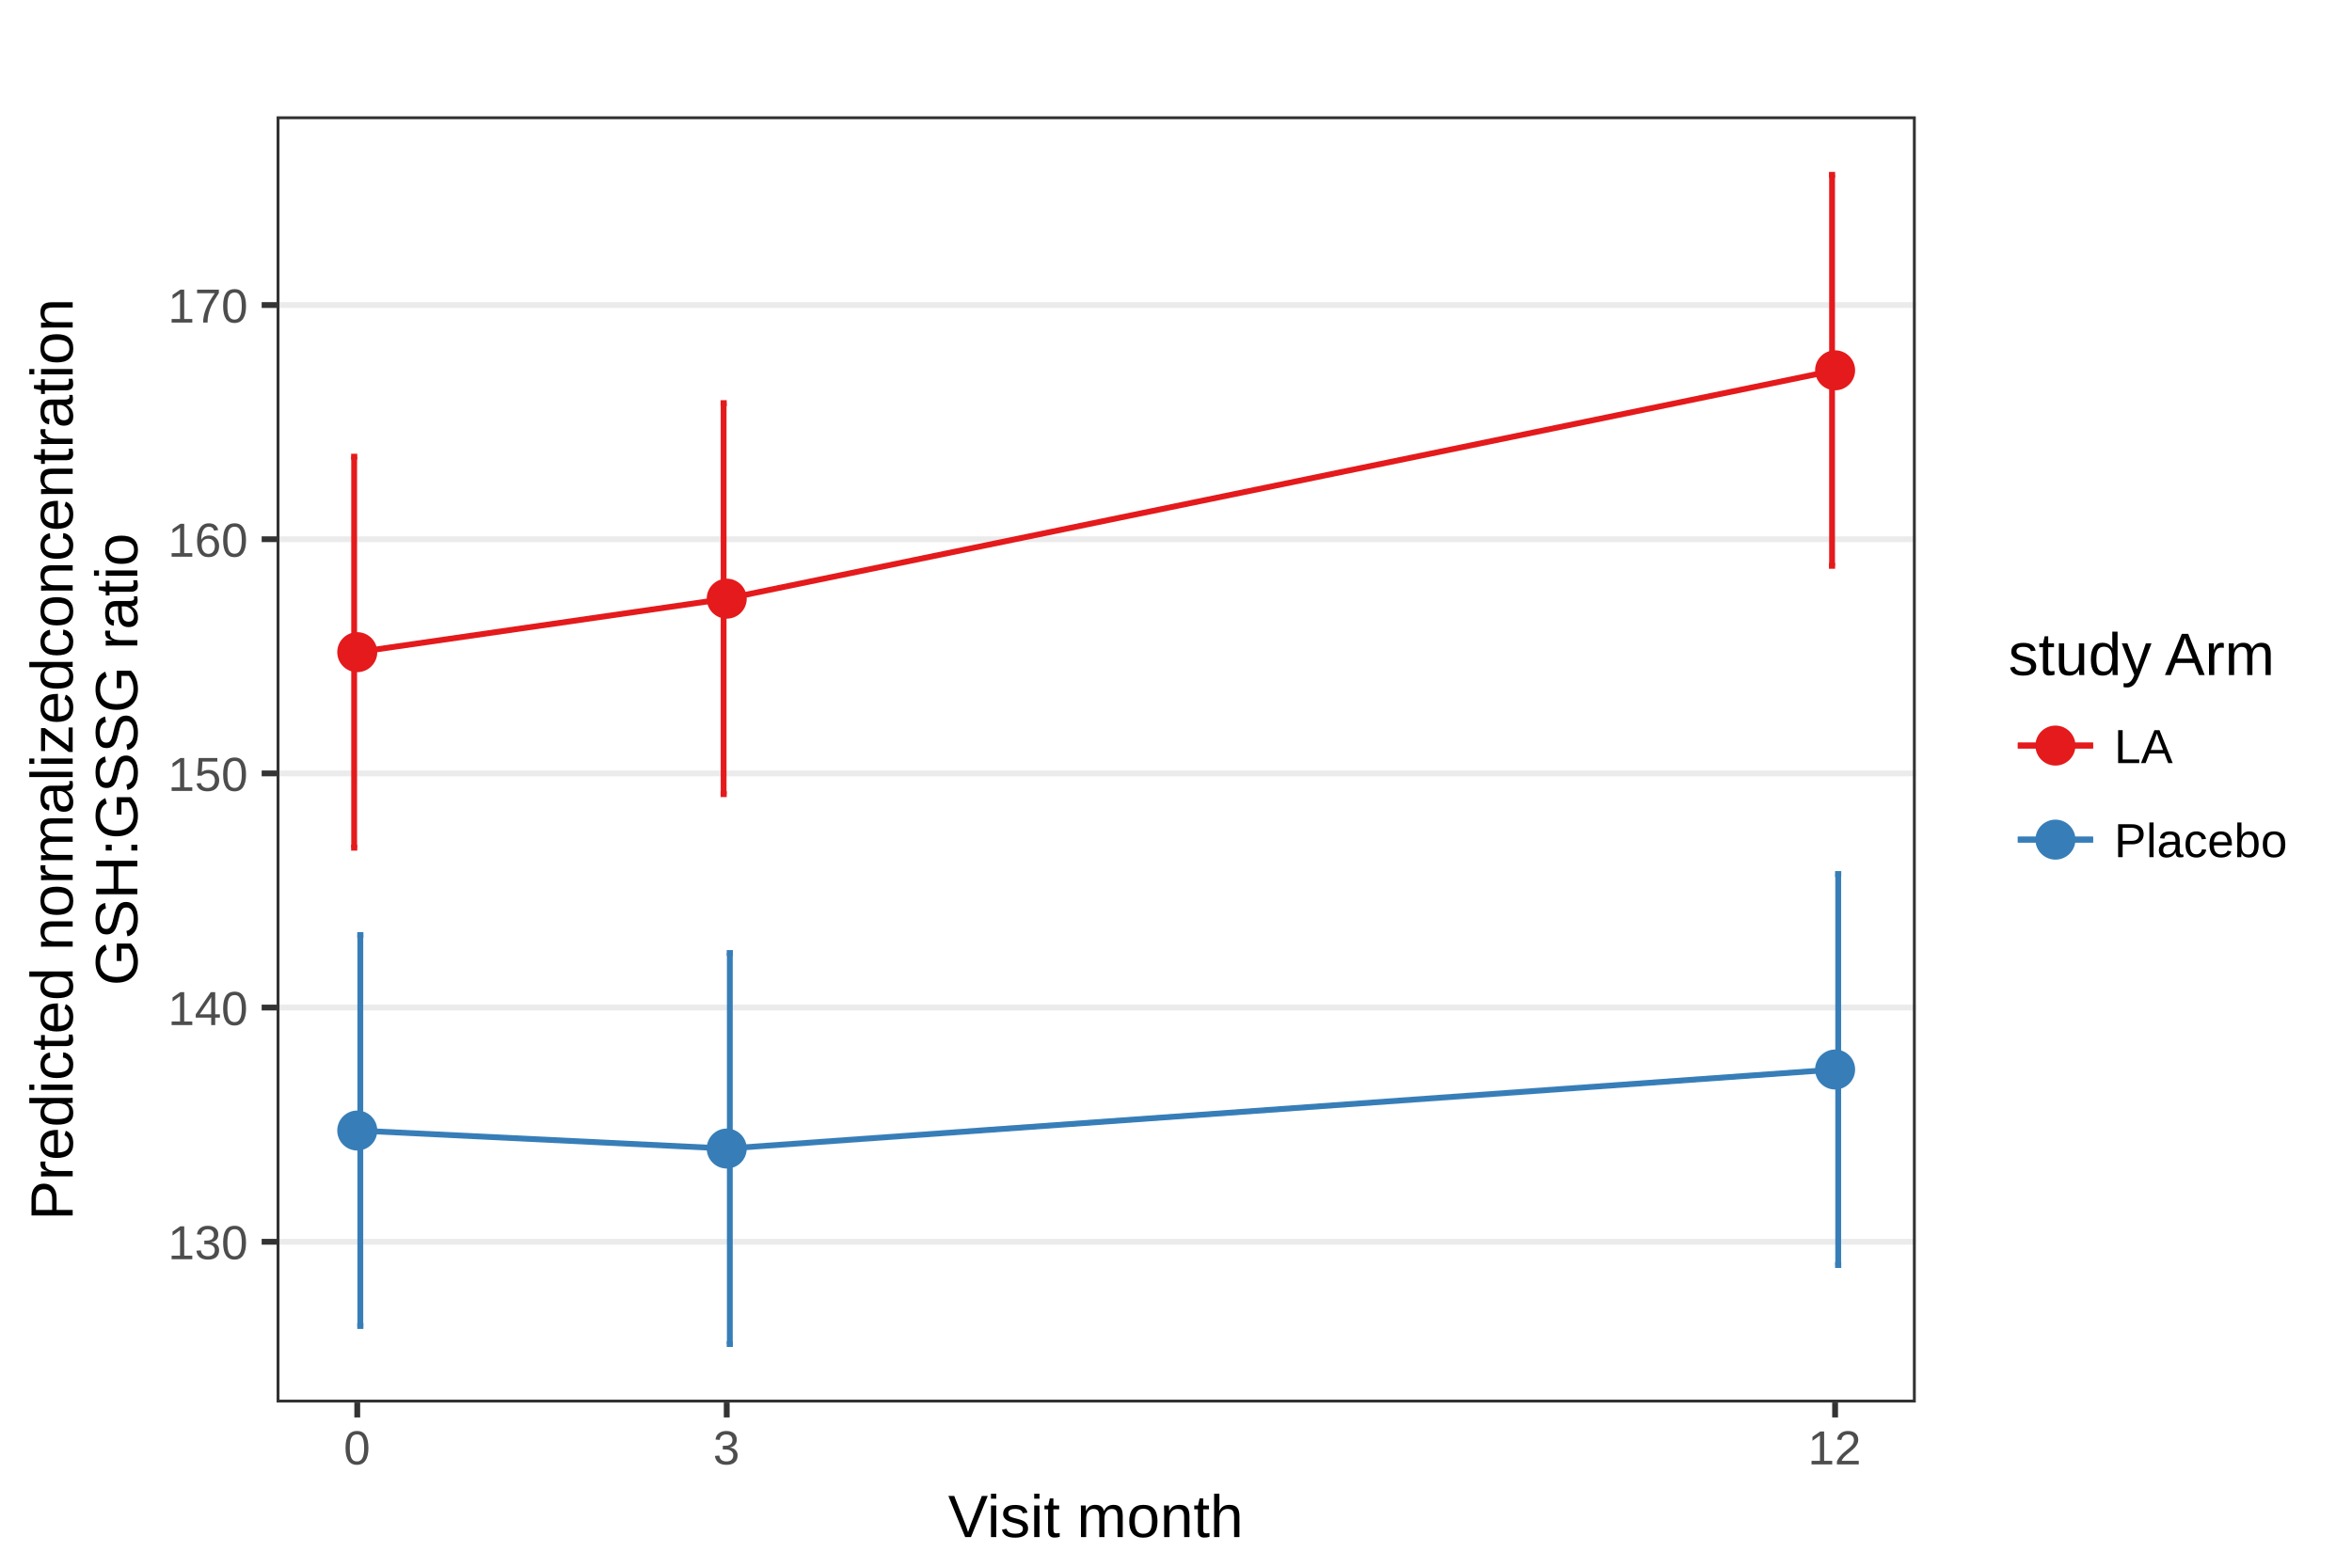
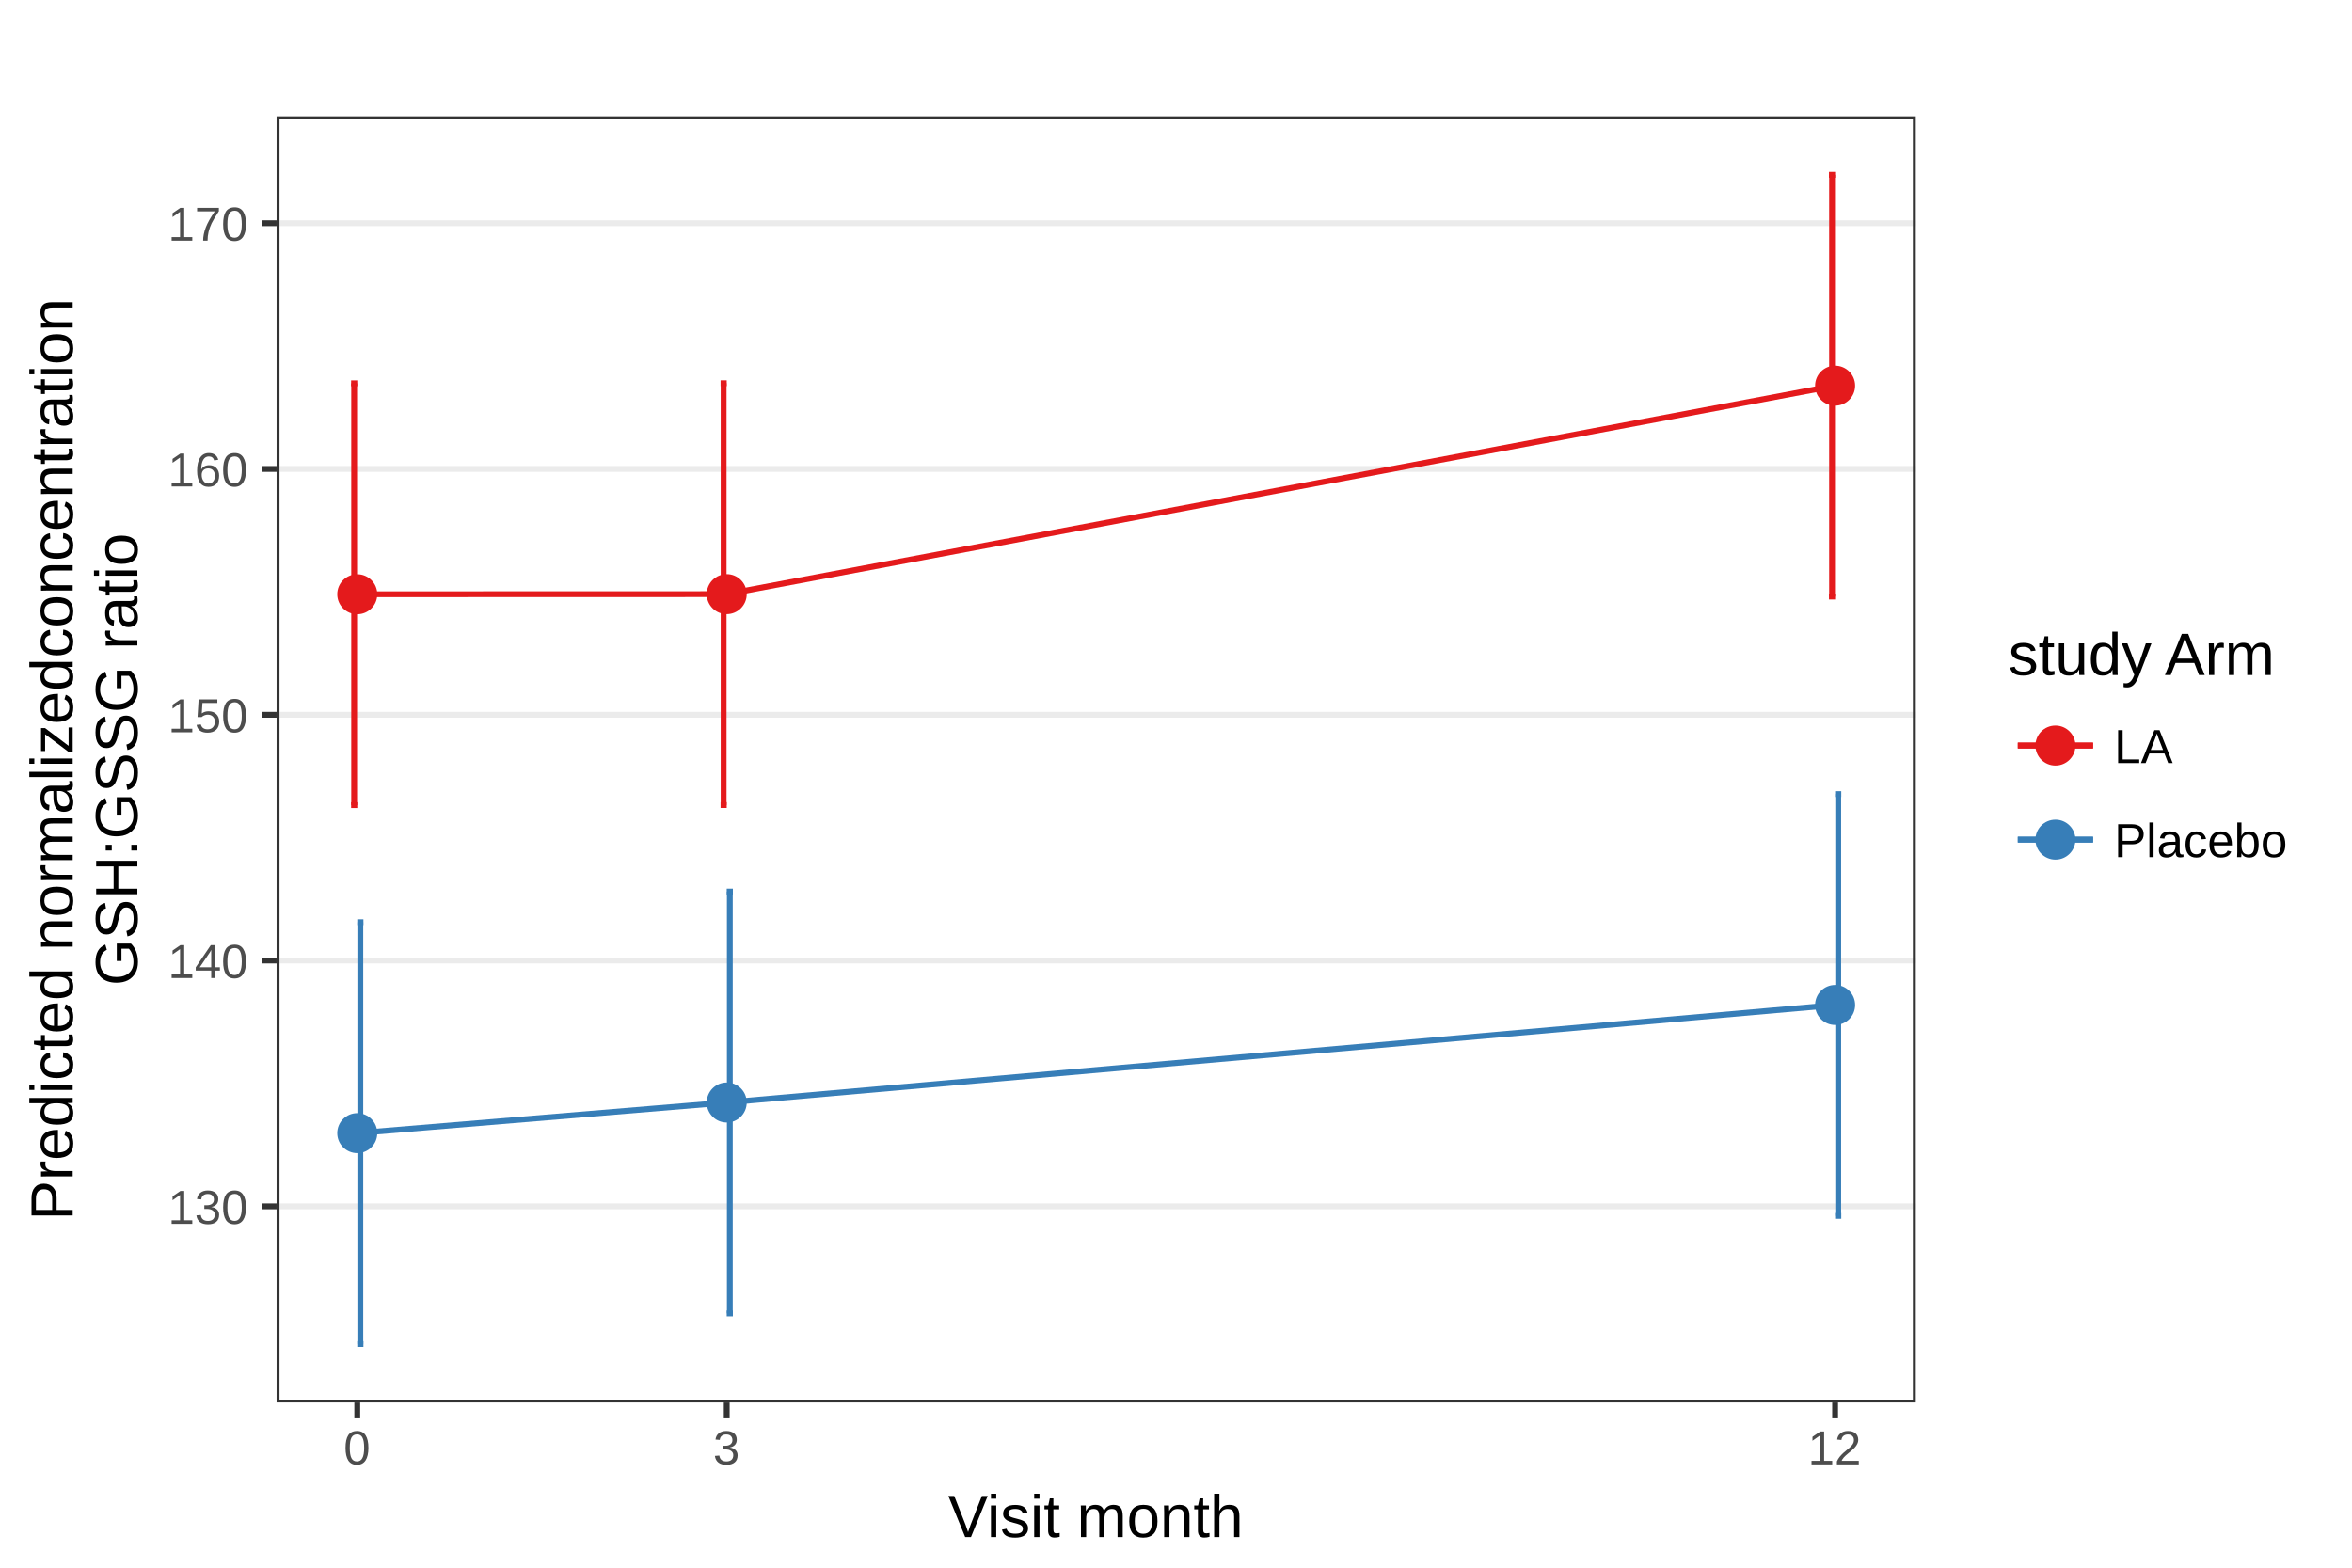
<svg xmlns="http://www.w3.org/2000/svg" viewBox="0 0 432.00 288.00">
  <defs>
    <style type="text/css">
    line, polyline, path, rect, circle {
      fill: none;
      stroke: #000000;
      stroke-linecap: round;
      stroke-linejoin: round;
      stroke-miterlimit: 10.00;
    }
  </style>
  </defs>
  <rect width="100%" height="100%" style="stroke: none; fill: #FFFFFF;" />
  <rect x="0.00" y="0.00" width="432.00" height="288.00" style="stroke-width: 1.07; stroke: #FFFFFF; fill: #FFFFFF;" />
  <defs>
    <clipPath id="cpNTAuODAyMXwzNTEuODc5fDI1Ny42NTZ8MjEuMzY3Mw==">
      <rect x="50.80" y="21.37" width="301.08" height="236.29" />
    </clipPath>
  </defs>
  <rect x="50.80" y="21.37" width="301.08" height="236.29" style="stroke-width: 1.07; stroke: none; fill: #FFFFFF;" clip-path="url(#cpNTAuODAyMXwzNTEuODc5fDI1Ny42NTZ8MjEuMzY3Mw==)" />
-   <polyline points="50.80,228.12 351.88,228.12 " style="stroke-width: 1.07; stroke: #EBEBEB; stroke-linecap: butt;" clip-path="url(#cpNTAuODAyMXwzNTEuODc5fDI1Ny42NTZ8MjEuMzY3Mw==)" />
-   <polyline points="50.80,185.10 351.88,185.10 " style="stroke-width: 1.07; stroke: #EBEBEB; stroke-linecap: butt;" clip-path="url(#cpNTAuODAyMXwzNTEuODc5fDI1Ny42NTZ8MjEuMzY3Mw==)" />
-   <polyline points="50.80,142.08 351.88,142.08 " style="stroke-width: 1.07; stroke: #EBEBEB; stroke-linecap: butt;" clip-path="url(#cpNTAuODAyMXwzNTEuODc5fDI1Ny42NTZ8MjEuMzY3Mw==)" />
-   <polyline points="50.80,99.06 351.88,99.06 " style="stroke-width: 1.07; stroke: #EBEBEB; stroke-linecap: butt;" clip-path="url(#cpNTAuODAyMXwzNTEuODc5fDI1Ny42NTZ8MjEuMzY3Mw==)" />
-   <polyline points="50.80,56.04 351.88,56.04 " style="stroke-width: 1.07; stroke: #EBEBEB; stroke-linecap: butt;" clip-path="url(#cpNTAuODAyMXwzNTEuODc5fDI1Ny42NTZ8MjEuMzY3Mw==)" />
-   <circle cx="66.18" cy="207.69" r="1.95pt" style="stroke-width: 0.71; stroke: #377EB8; fill: #377EB8;" clip-path="url(#cpNTAuODAyMXwzNTEuODc5fDI1Ny42NTZ8MjEuMzY3Mw==)" />
-   <circle cx="65.05" cy="119.81" r="1.95pt" style="stroke-width: 0.71; stroke: #E41A1C; fill: #E41A1C;" clip-path="url(#cpNTAuODAyMXwzNTEuODc5fDI1Ny42NTZ8MjEuMzY3Mw==)" />
-   <circle cx="134.05" cy="211.00" r="1.95pt" style="stroke-width: 0.71; stroke: #377EB8; fill: #377EB8;" clip-path="url(#cpNTAuODAyMXwzNTEuODc5fDI1Ny42NTZ8MjEuMzY3Mw==)" />
-   <circle cx="132.91" cy="109.98" r="1.95pt" style="stroke-width: 0.71; stroke: #E41A1C; fill: #E41A1C;" clip-path="url(#cpNTAuODAyMXwzNTEuODc5fDI1Ny42NTZ8MjEuMzY3Mw==)" />
-   <circle cx="337.63" cy="196.48" r="1.95pt" style="stroke-width: 0.71; stroke: #377EB8; fill: #377EB8;" clip-path="url(#cpNTAuODAyMXwzNTEuODc5fDI1Ny42NTZ8MjEuMzY3Mw==)" />
-   <circle cx="336.50" cy="68.03" r="1.95pt" style="stroke-width: 0.71; stroke: #E41A1C; fill: #E41A1C;" clip-path="url(#cpNTAuODAyMXwzNTEuODc5fDI1Ny42NTZ8MjEuMzY3Mw==)" />
-   <polyline points="65.62,171.77 66.75,171.77 " style="stroke-width: 1.07; stroke: #377EB8; stroke-linecap: butt;" clip-path="url(#cpNTAuODAyMXwzNTEuODc5fDI1Ny42NTZ8MjEuMzY3Mw==)" />
-   <polyline points="66.18,171.77 66.18,243.61 " style="stroke-width: 1.07; stroke: #377EB8; stroke-linecap: butt;" clip-path="url(#cpNTAuODAyMXwzNTEuODc5fDI1Ny42NTZ8MjEuMzY3Mw==)" />
-   <polyline points="65.62,243.61 66.75,243.61 " style="stroke-width: 1.07; stroke: #377EB8; stroke-linecap: butt;" clip-path="url(#cpNTAuODAyMXwzNTEuODc5fDI1Ny42NTZ8MjEuMzY3Mw==)" />
-   <polyline points="64.49,83.89 65.62,83.89 " style="stroke-width: 1.07; stroke: #E41A1C; stroke-linecap: butt;" clip-path="url(#cpNTAuODAyMXwzNTEuODc5fDI1Ny42NTZ8MjEuMzY3Mw==)" />
-   <polyline points="65.05,83.89 65.05,155.73 " style="stroke-width: 1.07; stroke: #E41A1C; stroke-linecap: butt;" clip-path="url(#cpNTAuODAyMXwzNTEuODc5fDI1Ny42NTZ8MjEuMzY3Mw==)" />
-   <polyline points="64.49,155.73 65.62,155.73 " style="stroke-width: 1.07; stroke: #E41A1C; stroke-linecap: butt;" clip-path="url(#cpNTAuODAyMXwzNTEuODc5fDI1Ny42NTZ8MjEuMzY3Mw==)" />
-   <polyline points="133.48,175.08 134.61,175.08 " style="stroke-width: 1.07; stroke: #377EB8; stroke-linecap: butt;" clip-path="url(#cpNTAuODAyMXwzNTEuODc5fDI1Ny42NTZ8MjEuMzY3Mw==)" />
-   <polyline points="134.05,175.08 134.05,246.92 " style="stroke-width: 1.07; stroke: #377EB8; stroke-linecap: butt;" clip-path="url(#cpNTAuODAyMXwzNTEuODc5fDI1Ny42NTZ8MjEuMzY3Mw==)" />
-   <polyline points="133.48,246.92 134.61,246.92 " style="stroke-width: 1.07; stroke: #377EB8; stroke-linecap: butt;" clip-path="url(#cpNTAuODAyMXwzNTEuODc5fDI1Ny42NTZ8MjEuMzY3Mw==)" />
-   <polyline points="132.35,74.06 133.48,74.06 " style="stroke-width: 1.07; stroke: #E41A1C; stroke-linecap: butt;" clip-path="url(#cpNTAuODAyMXwzNTEuODc5fDI1Ny42NTZ8MjEuMzY3Mw==)" />
-   <polyline points="132.91,74.06 132.91,145.90 " style="stroke-width: 1.07; stroke: #E41A1C; stroke-linecap: butt;" clip-path="url(#cpNTAuODAyMXwzNTEuODc5fDI1Ny42NTZ8MjEuMzY3Mw==)" />
-   <polyline points="132.35,145.90 133.48,145.90 " style="stroke-width: 1.07; stroke: #E41A1C; stroke-linecap: butt;" clip-path="url(#cpNTAuODAyMXwzNTEuODc5fDI1Ny42NTZ8MjEuMzY3Mw==)" />
-   <polyline points="337.06,160.56 338.19,160.56 " style="stroke-width: 1.07; stroke: #377EB8; stroke-linecap: butt;" clip-path="url(#cpNTAuODAyMXwzNTEuODc5fDI1Ny42NTZ8MjEuMzY3Mw==)" />
-   <polyline points="337.63,160.56 337.63,232.40 " style="stroke-width: 1.07; stroke: #377EB8; stroke-linecap: butt;" clip-path="url(#cpNTAuODAyMXwzNTEuODc5fDI1Ny42NTZ8MjEuMzY3Mw==)" />
-   <polyline points="337.06,232.40 338.19,232.40 " style="stroke-width: 1.07; stroke: #377EB8; stroke-linecap: butt;" clip-path="url(#cpNTAuODAyMXwzNTEuODc5fDI1Ny42NTZ8MjEuMzY3Mw==)" />
+   <polyline points="50.80,221.62 351.88,221.62 " style="stroke-width: 1.07; stroke: #EBEBEB; stroke-linecap: butt;" clip-path="url(#cpNTAuODAyMXwzNTEuODc5fDI1Ny42NTZ8MjEuMzY3Mw==)" />
+   <polyline points="50.80,176.46 351.88,176.46 " style="stroke-width: 1.07; stroke: #EBEBEB; stroke-linecap: butt;" clip-path="url(#cpNTAuODAyMXwzNTEuODc5fDI1Ny42NTZ8MjEuMzY3Mw==)" />
+   <polyline points="50.80,131.31 351.88,131.31 " style="stroke-width: 1.07; stroke: #EBEBEB; stroke-linecap: butt;" clip-path="url(#cpNTAuODAyMXwzNTEuODc5fDI1Ny42NTZ8MjEuMzY3Mw==)" />
+   <polyline points="50.80,86.15 351.88,86.15 " style="stroke-width: 1.07; stroke: #EBEBEB; stroke-linecap: butt;" clip-path="url(#cpNTAuODAyMXwzNTEuODc5fDI1Ny42NTZ8MjEuMzY3Mw==)" />
+   <polyline points="50.80,41.00 351.88,41.00 " style="stroke-width: 1.07; stroke: #EBEBEB; stroke-linecap: butt;" clip-path="url(#cpNTAuODAyMXwzNTEuODc5fDI1Ny42NTZ8MjEuMzY3Mw==)" />
+   <circle cx="66.18" cy="208.17" r="1.95pt" style="stroke-width: 0.71; stroke: #377EB8; fill: #377EB8;" clip-path="url(#cpNTAuODAyMXwzNTEuODc5fDI1Ny42NTZ8MjEuMzY3Mw==)" />
+   <circle cx="65.05" cy="109.17" r="1.95pt" style="stroke-width: 0.71; stroke: #E41A1C; fill: #E41A1C;" clip-path="url(#cpNTAuODAyMXwzNTEuODc5fDI1Ny42NTZ8MjEuMzY3Mw==)" />
+   <circle cx="134.05" cy="202.54" r="1.95pt" style="stroke-width: 0.71; stroke: #377EB8; fill: #377EB8;" clip-path="url(#cpNTAuODAyMXwzNTEuODc5fDI1Ny42NTZ8MjEuMzY3Mw==)" />
+   <circle cx="132.91" cy="109.15" r="1.95pt" style="stroke-width: 0.71; stroke: #E41A1C; fill: #E41A1C;" clip-path="url(#cpNTAuODAyMXwzNTEuODc5fDI1Ny42NTZ8MjEuMzY3Mw==)" />
+   <circle cx="337.63" cy="184.62" r="1.95pt" style="stroke-width: 0.71; stroke: #377EB8; fill: #377EB8;" clip-path="url(#cpNTAuODAyMXwzNTEuODc5fDI1Ny42NTZ8MjEuMzY3Mw==)" />
+   <circle cx="336.50" cy="70.85" r="1.95pt" style="stroke-width: 0.71; stroke: #E41A1C; fill: #E41A1C;" clip-path="url(#cpNTAuODAyMXwzNTEuODc5fDI1Ny42NTZ8MjEuMzY3Mw==)" />
+   <polyline points="65.62,169.42 66.75,169.42 " style="stroke-width: 1.07; stroke: #377EB8; stroke-linecap: butt;" clip-path="url(#cpNTAuODAyMXwzNTEuODc5fDI1Ny42NTZ8MjEuMzY3Mw==)" />
+   <polyline points="66.18,169.42 66.18,246.92 " style="stroke-width: 1.07; stroke: #377EB8; stroke-linecap: butt;" clip-path="url(#cpNTAuODAyMXwzNTEuODc5fDI1Ny42NTZ8MjEuMzY3Mw==)" />
+   <polyline points="65.62,246.92 66.75,246.92 " style="stroke-width: 1.07; stroke: #377EB8; stroke-linecap: butt;" clip-path="url(#cpNTAuODAyMXwzNTEuODc5fDI1Ny42NTZ8MjEuMzY3Mw==)" />
+   <polyline points="64.49,70.42 65.62,70.42 " style="stroke-width: 1.07; stroke: #E41A1C; stroke-linecap: butt;" clip-path="url(#cpNTAuODAyMXwzNTEuODc5fDI1Ny42NTZ8MjEuMzY3Mw==)" />
+   <polyline points="65.05,70.42 65.05,147.91 " style="stroke-width: 1.07; stroke: #E41A1C; stroke-linecap: butt;" clip-path="url(#cpNTAuODAyMXwzNTEuODc5fDI1Ny42NTZ8MjEuMzY3Mw==)" />
+   <polyline points="64.49,147.91 65.62,147.91 " style="stroke-width: 1.07; stroke: #E41A1C; stroke-linecap: butt;" clip-path="url(#cpNTAuODAyMXwzNTEuODc5fDI1Ny42NTZ8MjEuMzY3Mw==)" />
+   <polyline points="133.48,163.79 134.61,163.79 " style="stroke-width: 1.07; stroke: #377EB8; stroke-linecap: butt;" clip-path="url(#cpNTAuODAyMXwzNTEuODc5fDI1Ny42NTZ8MjEuMzY3Mw==)" />
+   <polyline points="134.05,163.79 134.05,241.29 " style="stroke-width: 1.07; stroke: #377EB8; stroke-linecap: butt;" clip-path="url(#cpNTAuODAyMXwzNTEuODc5fDI1Ny42NTZ8MjEuMzY3Mw==)" />
+   <polyline points="133.48,241.29 134.61,241.29 " style="stroke-width: 1.07; stroke: #377EB8; stroke-linecap: butt;" clip-path="url(#cpNTAuODAyMXwzNTEuODc5fDI1Ny42NTZ8MjEuMzY3Mw==)" />
+   <polyline points="132.35,70.40 133.48,70.40 " style="stroke-width: 1.07; stroke: #E41A1C; stroke-linecap: butt;" clip-path="url(#cpNTAuODAyMXwzNTEuODc5fDI1Ny42NTZ8MjEuMzY3Mw==)" />
+   <polyline points="132.91,70.40 132.91,147.90 " style="stroke-width: 1.07; stroke: #E41A1C; stroke-linecap: butt;" clip-path="url(#cpNTAuODAyMXwzNTEuODc5fDI1Ny42NTZ8MjEuMzY3Mw==)" />
+   <polyline points="132.35,147.90 133.48,147.90 " style="stroke-width: 1.07; stroke: #E41A1C; stroke-linecap: butt;" clip-path="url(#cpNTAuODAyMXwzNTEuODc5fDI1Ny42NTZ8MjEuMzY3Mw==)" />
+   <polyline points="337.06,145.88 338.19,145.88 " style="stroke-width: 1.07; stroke: #377EB8; stroke-linecap: butt;" clip-path="url(#cpNTAuODAyMXwzNTEuODc5fDI1Ny42NTZ8MjEuMzY3Mw==)" />
+   <polyline points="337.63,145.88 337.63,223.37 " style="stroke-width: 1.07; stroke: #377EB8; stroke-linecap: butt;" clip-path="url(#cpNTAuODAyMXwzNTEuODc5fDI1Ny42NTZ8MjEuMzY3Mw==)" />
+   <polyline points="337.06,223.37 338.19,223.37 " style="stroke-width: 1.07; stroke: #377EB8; stroke-linecap: butt;" clip-path="url(#cpNTAuODAyMXwzNTEuODc5fDI1Ny42NTZ8MjEuMzY3Mw==)" />
  <polyline points="335.93,32.11 337.06,32.11 " style="stroke-width: 1.07; stroke: #E41A1C; stroke-linecap: butt;" clip-path="url(#cpNTAuODAyMXwzNTEuODc5fDI1Ny42NTZ8MjEuMzY3Mw==)" />
-   <polyline points="336.50,32.11 336.50,103.95 " style="stroke-width: 1.07; stroke: #E41A1C; stroke-linecap: butt;" clip-path="url(#cpNTAuODAyMXwzNTEuODc5fDI1Ny42NTZ8MjEuMzY3Mw==)" />
-   <polyline points="335.93,103.95 337.06,103.95 " style="stroke-width: 1.07; stroke: #E41A1C; stroke-linecap: butt;" clip-path="url(#cpNTAuODAyMXwzNTEuODc5fDI1Ny42NTZ8MjEuMzY3Mw==)" />
-   <polyline points="65.62,119.81 133.48,109.98 337.06,68.03 " style="stroke-width: 1.07; stroke: #E41A1C; stroke-linecap: butt;" clip-path="url(#cpNTAuODAyMXwzNTEuODc5fDI1Ny42NTZ8MjEuMzY3Mw==)" />
-   <polyline points="65.62,207.69 133.48,211.00 337.06,196.48 " style="stroke-width: 1.07; stroke: #377EB8; stroke-linecap: butt;" clip-path="url(#cpNTAuODAyMXwzNTEuODc5fDI1Ny42NTZ8MjEuMzY3Mw==)" />
-   <circle cx="65.62" cy="119.81" r="2.49pt" style="stroke-width: 0.71; stroke: #E41A1C; fill: #E41A1C;" clip-path="url(#cpNTAuODAyMXwzNTEuODc5fDI1Ny42NTZ8MjEuMzY3Mw==)" />
-   <circle cx="65.62" cy="207.69" r="2.49pt" style="stroke-width: 0.71; stroke: #377EB8; fill: #377EB8;" clip-path="url(#cpNTAuODAyMXwzNTEuODc5fDI1Ny42NTZ8MjEuMzY3Mw==)" />
-   <circle cx="133.48" cy="109.98" r="2.49pt" style="stroke-width: 0.71; stroke: #E41A1C; fill: #E41A1C;" clip-path="url(#cpNTAuODAyMXwzNTEuODc5fDI1Ny42NTZ8MjEuMzY3Mw==)" />
-   <circle cx="133.48" cy="211.00" r="2.49pt" style="stroke-width: 0.71; stroke: #377EB8; fill: #377EB8;" clip-path="url(#cpNTAuODAyMXwzNTEuODc5fDI1Ny42NTZ8MjEuMzY3Mw==)" />
-   <circle cx="337.06" cy="68.03" r="2.49pt" style="stroke-width: 0.71; stroke: #E41A1C; fill: #E41A1C;" clip-path="url(#cpNTAuODAyMXwzNTEuODc5fDI1Ny42NTZ8MjEuMzY3Mw==)" />
-   <circle cx="337.06" cy="196.48" r="2.49pt" style="stroke-width: 0.71; stroke: #377EB8; fill: #377EB8;" clip-path="url(#cpNTAuODAyMXwzNTEuODc5fDI1Ny42NTZ8MjEuMzY3Mw==)" />
+   <polyline points="336.50,32.11 336.50,109.60 " style="stroke-width: 1.07; stroke: #E41A1C; stroke-linecap: butt;" clip-path="url(#cpNTAuODAyMXwzNTEuODc5fDI1Ny42NTZ8MjEuMzY3Mw==)" />
+   <polyline points="335.93,109.60 337.06,109.60 " style="stroke-width: 1.07; stroke: #E41A1C; stroke-linecap: butt;" clip-path="url(#cpNTAuODAyMXwzNTEuODc5fDI1Ny42NTZ8MjEuMzY3Mw==)" />
+   <polyline points="65.62,109.17 133.48,109.15 337.06,70.85 " style="stroke-width: 1.07; stroke: #E41A1C; stroke-linecap: butt;" clip-path="url(#cpNTAuODAyMXwzNTEuODc5fDI1Ny42NTZ8MjEuMzY3Mw==)" />
+   <polyline points="65.62,208.17 133.48,202.54 337.06,184.62 " style="stroke-width: 1.07; stroke: #377EB8; stroke-linecap: butt;" clip-path="url(#cpNTAuODAyMXwzNTEuODc5fDI1Ny42NTZ8MjEuMzY3Mw==)" />
+   <circle cx="65.62" cy="109.17" r="2.49pt" style="stroke-width: 0.71; stroke: #E41A1C; fill: #E41A1C;" clip-path="url(#cpNTAuODAyMXwzNTEuODc5fDI1Ny42NTZ8MjEuMzY3Mw==)" />
+   <circle cx="65.62" cy="208.17" r="2.49pt" style="stroke-width: 0.71; stroke: #377EB8; fill: #377EB8;" clip-path="url(#cpNTAuODAyMXwzNTEuODc5fDI1Ny42NTZ8MjEuMzY3Mw==)" />
+   <circle cx="133.48" cy="109.15" r="2.49pt" style="stroke-width: 0.71; stroke: #E41A1C; fill: #E41A1C;" clip-path="url(#cpNTAuODAyMXwzNTEuODc5fDI1Ny42NTZ8MjEuMzY3Mw==)" />
+   <circle cx="133.48" cy="202.54" r="2.49pt" style="stroke-width: 0.71; stroke: #377EB8; fill: #377EB8;" clip-path="url(#cpNTAuODAyMXwzNTEuODc5fDI1Ny42NTZ8MjEuMzY3Mw==)" />
+   <circle cx="337.06" cy="70.85" r="2.49pt" style="stroke-width: 0.71; stroke: #E41A1C; fill: #E41A1C;" clip-path="url(#cpNTAuODAyMXwzNTEuODc5fDI1Ny42NTZ8MjEuMzY3Mw==)" />
+   <circle cx="337.06" cy="184.62" r="2.49pt" style="stroke-width: 0.71; stroke: #377EB8; fill: #377EB8;" clip-path="url(#cpNTAuODAyMXwzNTEuODc5fDI1Ny42NTZ8MjEuMzY3Mw==)" />
  <rect x="50.80" y="21.37" width="301.08" height="236.29" style="stroke-width: 1.07; stroke: #333333;" clip-path="url(#cpNTAuODAyMXwzNTEuODc5fDI1Ny42NTZ8MjEuMzY3Mw==)" />
  <defs>
    <clipPath id="cpMHw0MzJ8Mjg4fDA=">
      <rect x="0.00" y="0.00" width="432.00" height="288.00" />
    </clipPath>
  </defs>
  <g clip-path="url(#cpMHw0MzJ8Mjg4fDA=)">
-     <text x="30.85" y="231.33" style="font-size: 8.80px; fill: #4D4D4D; font-family: Arial;" textLength="15.02px" lengthAdjust="spacingAndGlyphs">130</text>
+     <text x="30.85" y="224.84" style="font-size: 8.80px; fill: #4D4D4D; font-family: Arial;" textLength="15.02px" lengthAdjust="spacingAndGlyphs">130</text>
  </g>
  <g clip-path="url(#cpMHw0MzJ8Mjg4fDA=)">
-     <text x="30.85" y="188.32" style="font-size: 8.80px; fill: #4D4D4D; font-family: Arial;" textLength="15.02px" lengthAdjust="spacingAndGlyphs">140</text>
+     <text x="30.85" y="179.68" style="font-size: 8.80px; fill: #4D4D4D; font-family: Arial;" textLength="15.02px" lengthAdjust="spacingAndGlyphs">140</text>
  </g>
  <g clip-path="url(#cpMHw0MzJ8Mjg4fDA=)">
-     <text x="30.85" y="145.30" style="font-size: 8.80px; fill: #4D4D4D; font-family: Arial;" textLength="15.02px" lengthAdjust="spacingAndGlyphs">150</text>
+     <text x="30.85" y="134.53" style="font-size: 8.80px; fill: #4D4D4D; font-family: Arial;" textLength="15.02px" lengthAdjust="spacingAndGlyphs">150</text>
  </g>
  <g clip-path="url(#cpMHw0MzJ8Mjg4fDA=)">
-     <text x="30.85" y="102.28" style="font-size: 8.80px; fill: #4D4D4D; font-family: Arial;" textLength="15.02px" lengthAdjust="spacingAndGlyphs">160</text>
+     <text x="30.85" y="89.37" style="font-size: 8.80px; fill: #4D4D4D; font-family: Arial;" textLength="15.02px" lengthAdjust="spacingAndGlyphs">160</text>
  </g>
  <g clip-path="url(#cpMHw0MzJ8Mjg4fDA=)">
-     <text x="30.85" y="59.26" style="font-size: 8.80px; fill: #4D4D4D; font-family: Arial;" textLength="15.02px" lengthAdjust="spacingAndGlyphs">170</text>
+     <text x="30.85" y="44.22" style="font-size: 8.80px; fill: #4D4D4D; font-family: Arial;" textLength="15.02px" lengthAdjust="spacingAndGlyphs">170</text>
  </g>
-   <polyline points="48.06,228.12 50.80,228.12 " style="stroke-width: 1.07; stroke: #333333; stroke-linecap: butt;" clip-path="url(#cpMHw0MzJ8Mjg4fDA=)" />
-   <polyline points="48.06,185.10 50.80,185.10 " style="stroke-width: 1.07; stroke: #333333; stroke-linecap: butt;" clip-path="url(#cpMHw0MzJ8Mjg4fDA=)" />
-   <polyline points="48.06,142.08 50.80,142.08 " style="stroke-width: 1.07; stroke: #333333; stroke-linecap: butt;" clip-path="url(#cpMHw0MzJ8Mjg4fDA=)" />
-   <polyline points="48.06,99.06 50.80,99.06 " style="stroke-width: 1.07; stroke: #333333; stroke-linecap: butt;" clip-path="url(#cpMHw0MzJ8Mjg4fDA=)" />
-   <polyline points="48.06,56.04 50.80,56.04 " style="stroke-width: 1.07; stroke: #333333; stroke-linecap: butt;" clip-path="url(#cpMHw0MzJ8Mjg4fDA=)" />
+   <polyline points="48.06,221.62 50.80,221.62 " style="stroke-width: 1.07; stroke: #333333; stroke-linecap: butt;" clip-path="url(#cpMHw0MzJ8Mjg4fDA=)" />
+   <polyline points="48.06,176.46 50.80,176.46 " style="stroke-width: 1.07; stroke: #333333; stroke-linecap: butt;" clip-path="url(#cpMHw0MzJ8Mjg4fDA=)" />
+   <polyline points="48.06,131.31 50.80,131.31 " style="stroke-width: 1.07; stroke: #333333; stroke-linecap: butt;" clip-path="url(#cpMHw0MzJ8Mjg4fDA=)" />
+   <polyline points="48.06,86.15 50.80,86.15 " style="stroke-width: 1.07; stroke: #333333; stroke-linecap: butt;" clip-path="url(#cpMHw0MzJ8Mjg4fDA=)" />
+   <polyline points="48.06,41.00 50.80,41.00 " style="stroke-width: 1.07; stroke: #333333; stroke-linecap: butt;" clip-path="url(#cpMHw0MzJ8Mjg4fDA=)" />
  <polyline points="65.62,260.40 65.62,257.66 " style="stroke-width: 1.07; stroke: #333333; stroke-linecap: butt;" clip-path="url(#cpMHw0MzJ8Mjg4fDA=)" />
  <polyline points="133.48,260.40 133.48,257.66 " style="stroke-width: 1.07; stroke: #333333; stroke-linecap: butt;" clip-path="url(#cpMHw0MzJ8Mjg4fDA=)" />
  <polyline points="337.06,260.40 337.06,257.66 " style="stroke-width: 1.07; stroke: #333333; stroke-linecap: butt;" clip-path="url(#cpMHw0MzJ8Mjg4fDA=)" />
  <g clip-path="url(#cpMHw0MzJ8Mjg4fDA=)">
    <text x="63.12" y="269.03" style="font-size: 8.80px; fill: #4D4D4D; font-family: Arial;" textLength="5.01px" lengthAdjust="spacingAndGlyphs">0</text>
  </g>
  <g clip-path="url(#cpMHw0MzJ8Mjg4fDA=)">
    <text x="130.98" y="269.03" style="font-size: 8.80px; fill: #4D4D4D; font-family: Arial;" textLength="5.01px" lengthAdjust="spacingAndGlyphs">3</text>
  </g>
  <g clip-path="url(#cpMHw0MzJ8Mjg4fDA=)">
    <text x="332.06" y="269.03" style="font-size: 8.80px; fill: #4D4D4D; font-family: Arial;" textLength="10.01px" lengthAdjust="spacingAndGlyphs">12</text>
  </g>
  <g clip-path="url(#cpMHw0MzJ8Mjg4fDA=)">
    <text x="174.14" y="282.38" style="font-size: 11.00px; font-family: Arial;" textLength="54.41px" lengthAdjust="spacingAndGlyphs">Visit month</text>
  </g>
  <g clip-path="url(#cpMHw0MzJ8Mjg4fDA=)">
    <text transform="translate(13.35,224.20) rotate(-90)" style="font-size: 11.00px; font-family: Arial;" textLength="169.37px" lengthAdjust="spacingAndGlyphs">Predicted normalizedconcentration</text>
  </g>
  <g clip-path="url(#cpMHw0MzJ8Mjg4fDA=)">
    <text transform="translate(25.23,181.08) rotate(-90)" style="font-size: 11.00px; font-family: Arial;" textLength="83.13px" lengthAdjust="spacingAndGlyphs">GSH:GSSG ratio</text>
  </g>
  <rect x="363.22" y="110.47" width="63.30" height="58.09" style="stroke-width: 1.07; stroke: none; fill: #FFFFFF;" clip-path="url(#cpMHw0MzJ8Mjg4fDA=)" />
  <g clip-path="url(#cpMHw0MzJ8Mjg4fDA=)">
    <text x="368.89" y="124.01" style="font-size: 11.00px; font-family: Arial;" textLength="49.51px" lengthAdjust="spacingAndGlyphs">study Arm</text>
  </g>
  <rect x="368.89" y="128.33" width="17.28" height="17.28" style="stroke-width: 1.07; stroke: none; fill: #FFFFFF;" clip-path="url(#cpMHw0MzJ8Mjg4fDA=)" />
  <circle cx="377.53" cy="136.97" r="1.95pt" style="stroke-width: 0.71; stroke: #E41A1C; fill: #E41A1C;" clip-path="url(#cpMHw0MzJ8Mjg4fDA=)" />
  <line x1="370.62" y1="136.97" x2="384.44" y2="136.97" style="stroke-width: 1.07; stroke: #E41A1C; stroke-linecap: butt;" clip-path="url(#cpMHw0MzJ8Mjg4fDA=)" />
  <line x1="370.62" y1="136.97" x2="384.44" y2="136.97" style="stroke-width: 1.07; stroke: #E41A1C; stroke-linecap: butt;" clip-path="url(#cpMHw0MzJ8Mjg4fDA=)" />
  <circle cx="377.53" cy="136.97" r="2.49pt" style="stroke-width: 0.71; stroke: #E41A1C; fill: #E41A1C;" clip-path="url(#cpMHw0MzJ8Mjg4fDA=)" />
  <rect x="368.89" y="145.61" width="17.28" height="17.28" style="stroke-width: 1.07; stroke: none; fill: #FFFFFF;" clip-path="url(#cpMHw0MzJ8Mjg4fDA=)" />
  <circle cx="377.53" cy="154.25" r="1.95pt" style="stroke-width: 0.71; stroke: #377EB8; fill: #377EB8;" clip-path="url(#cpMHw0MzJ8Mjg4fDA=)" />
  <line x1="370.62" y1="154.25" x2="384.44" y2="154.25" style="stroke-width: 1.07; stroke: #377EB8; stroke-linecap: butt;" clip-path="url(#cpMHw0MzJ8Mjg4fDA=)" />
  <line x1="370.62" y1="154.25" x2="384.44" y2="154.25" style="stroke-width: 1.07; stroke: #377EB8; stroke-linecap: butt;" clip-path="url(#cpMHw0MzJ8Mjg4fDA=)" />
  <circle cx="377.53" cy="154.25" r="2.49pt" style="stroke-width: 0.71; stroke: #377EB8; fill: #377EB8;" clip-path="url(#cpMHw0MzJ8Mjg4fDA=)" />
  <g clip-path="url(#cpMHw0MzJ8Mjg4fDA=)">
    <text x="388.33" y="140.19" style="font-size: 8.80px; font-family: Arial;" textLength="11.01px" lengthAdjust="spacingAndGlyphs">LA</text>
  </g>
  <g clip-path="url(#cpMHw0MzJ8Mjg4fDA=)">
    <text x="388.33" y="157.47" style="font-size: 8.80px; font-family: Arial;" textLength="32.52px" lengthAdjust="spacingAndGlyphs">Placebo</text>
  </g>
</svg>
